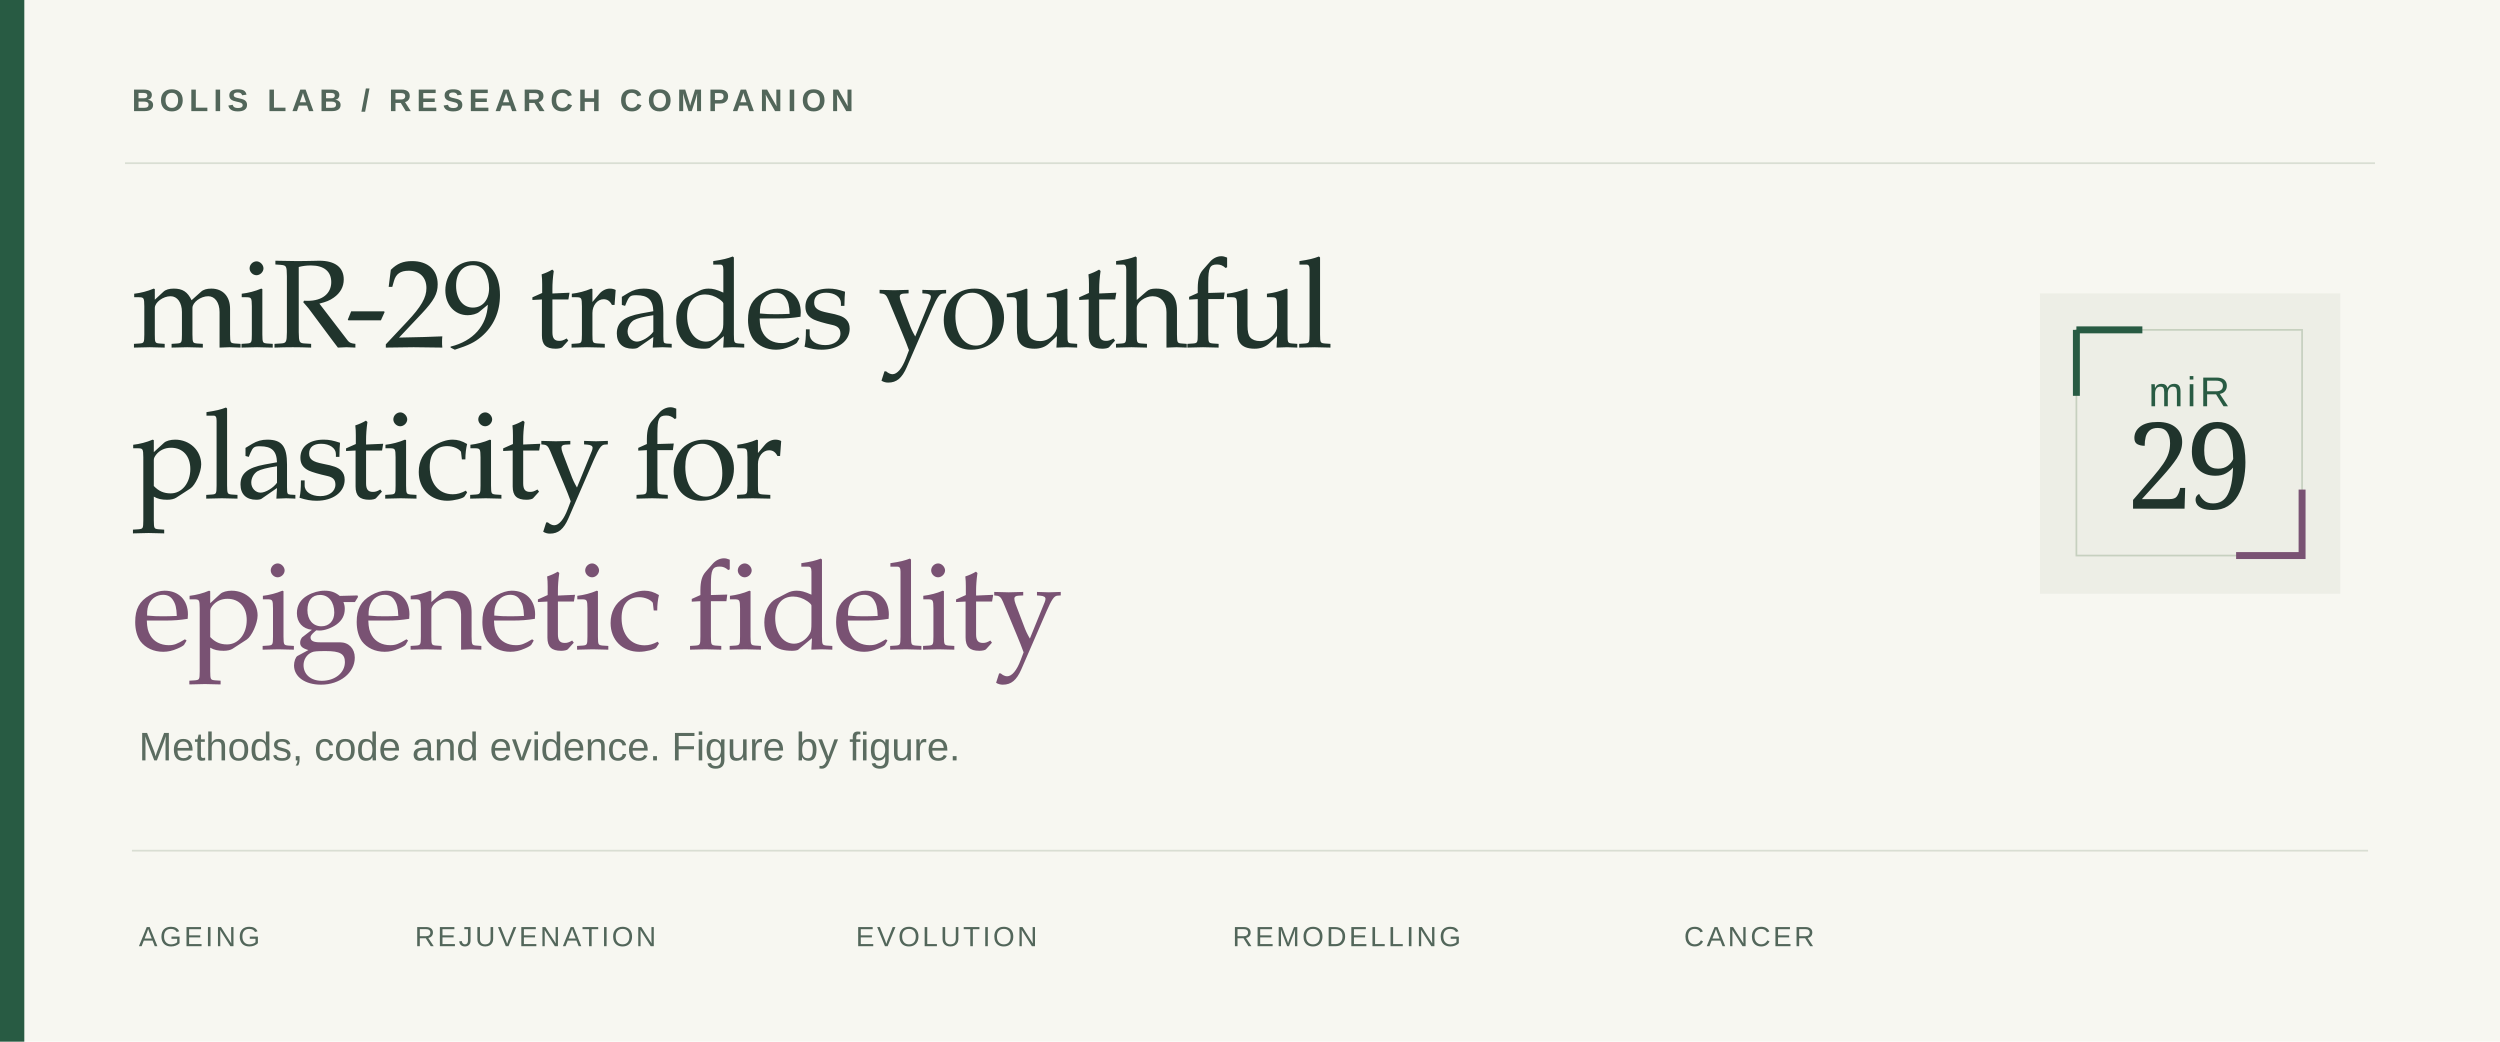
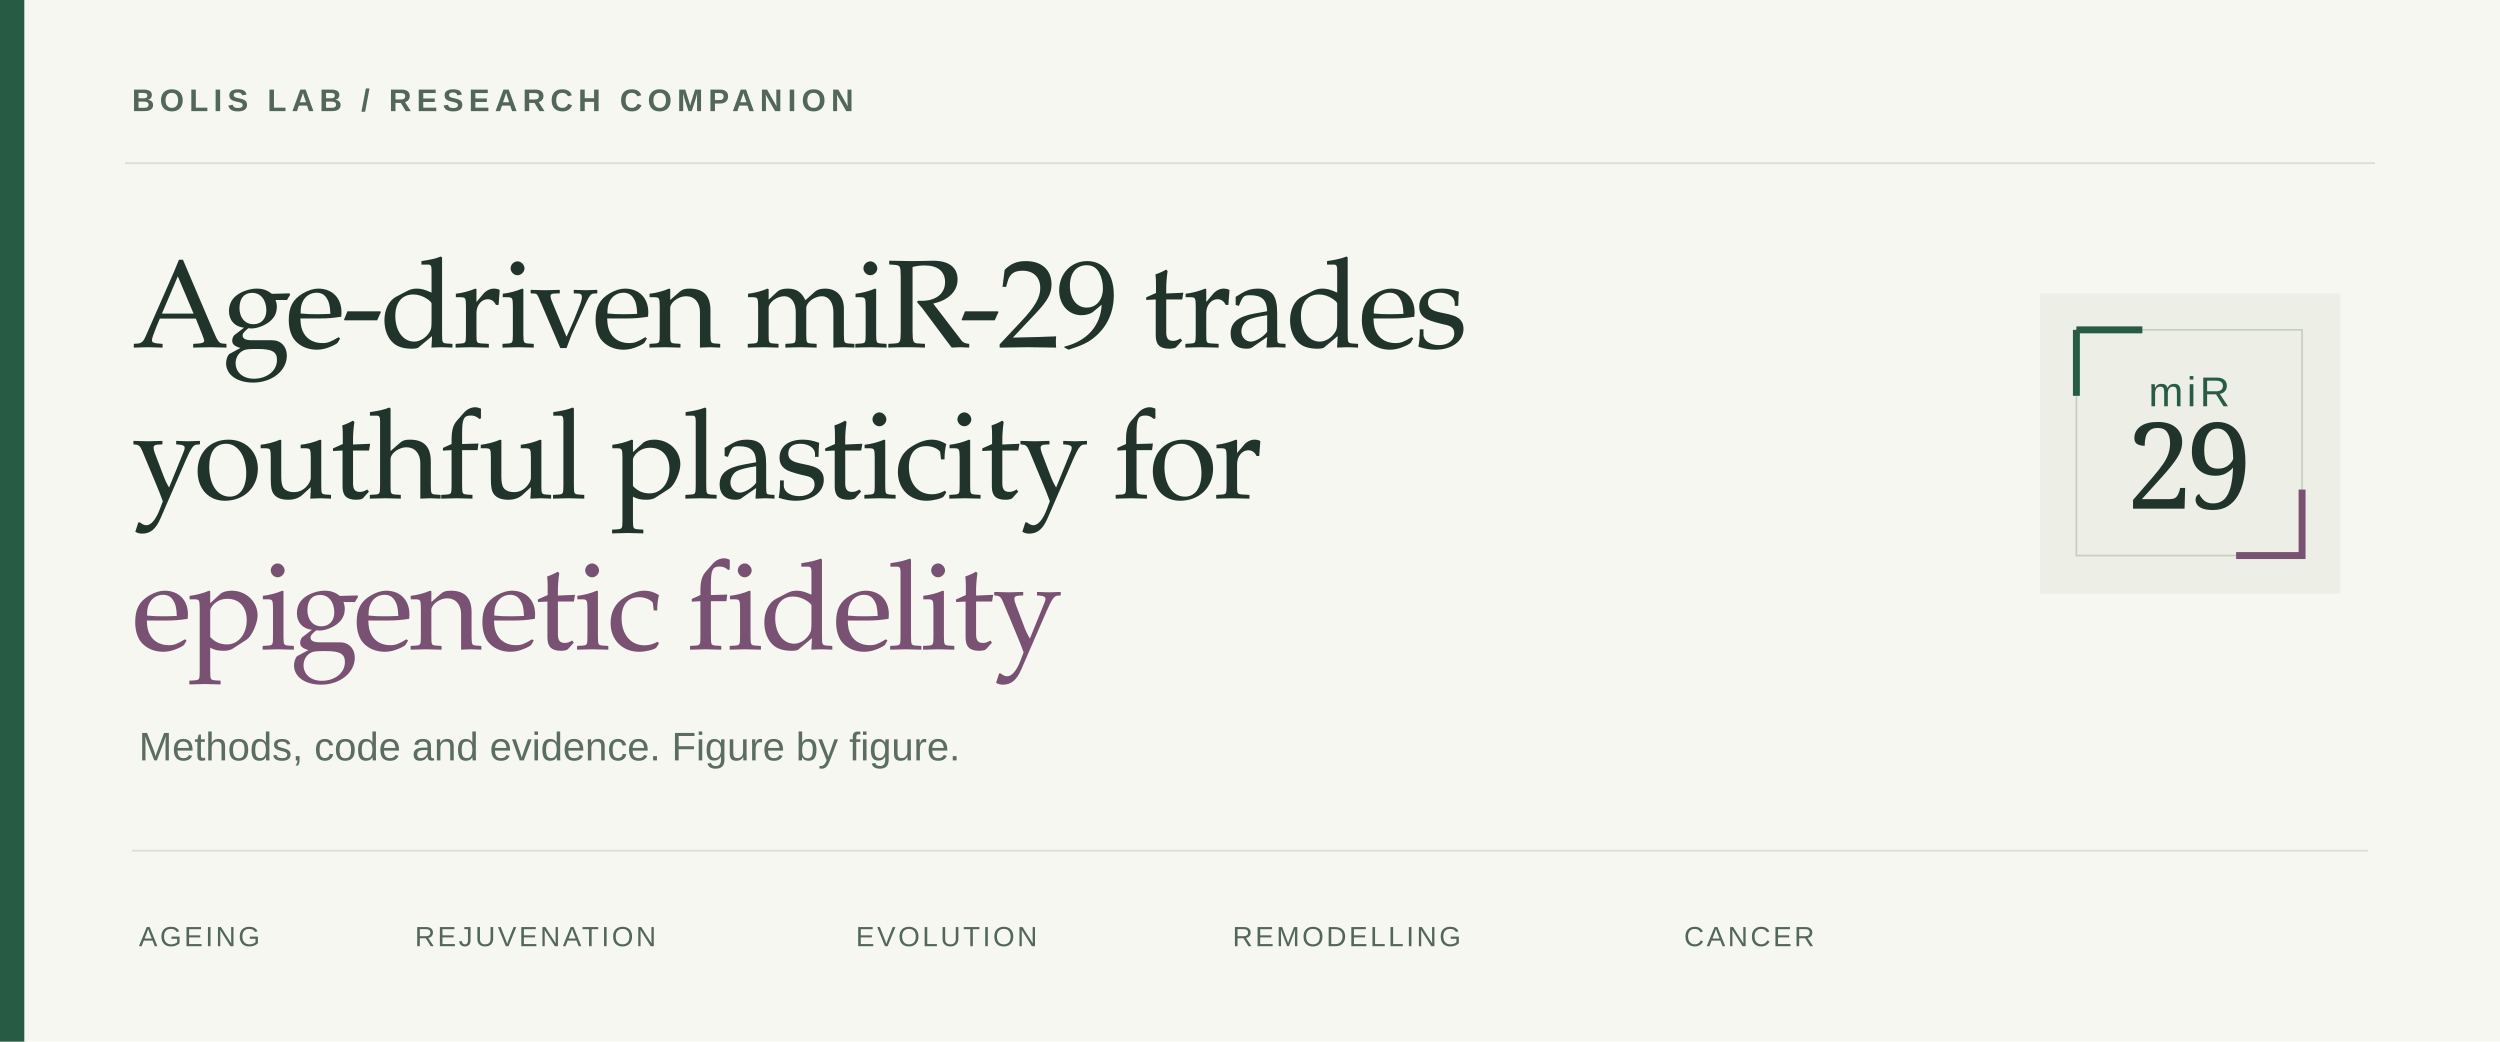
<svg xmlns="http://www.w3.org/2000/svg" width="1440" height="600" viewBox="0 0 1440 600" role="img" aria-labelledby="title desc">
  <rect width="1440" height="600" fill="#f7f7f1" />
  <rect width="14" height="600" fill="#285b43" />
  <path d="M72 94h1296" stroke="#d9ded3" />
  <text x="76" y="64" font-family="Arial,Helvetica,sans-serif" font-size="18" font-weight="600" letter-spacing="3" fill="#52665a">BOLIS LAB / RESEARCH COMPANION</text>
-   <text x="76" y="200" font-family="Georgia,Palatino,serif" font-size="72" letter-spacing="-2" fill="#20342c">miR-29 trades youthful</text>
-   <text x="76" y="287" font-family="Georgia,Palatino,serif" font-size="72" letter-spacing="-2" fill="#20342c">plasticity for</text>
+   <text x="76" y="200" font-family="Georgia,Palatino,serif" font-size="72" letter-spacing="-2" fill="#20342c">Age-driven miR-29 trades</text>
+   <text x="76" y="287" font-family="Georgia,Palatino,serif" font-size="72" letter-spacing="-2" fill="#20342c">youthful plasticity for</text>
  <text x="76" y="374" font-family="Georgia,Palatino,serif" font-size="72" letter-spacing="-2" fill="#795273">epigenetic fidelity</text>
  <text x="80" y="438" font-family="Arial,Helvetica,sans-serif" font-size="23" fill="#5b6c60">Methods, code and evidence. Figure by figure.</text>
  <path d="M76 490h1288" stroke="#d9ded3" />
  <text x="80" y="545" font-family="Arial,Helvetica,sans-serif" font-size="16" letter-spacing="1.5" fill="#52665a">AGEING</text>
  <text x="239" y="545" font-family="Arial,Helvetica,sans-serif" font-size="16" letter-spacing="1.5" fill="#52665a">REJUVENATION</text>
  <text x="493" y="545" font-family="Arial,Helvetica,sans-serif" font-size="16" letter-spacing="1.5" fill="#52665a">EVOLUTION</text>
  <text x="710" y="545" font-family="Arial,Helvetica,sans-serif" font-size="16" letter-spacing="1.5" fill="#52665a">REMODELLING</text>
  <text x="970" y="545" font-family="Arial,Helvetica,sans-serif" font-size="16" letter-spacing="1.5" fill="#52665a">CANCER</text>
  <rect x="1175" y="169" width="173" height="173" fill="#edeee6" />
  <path d="M1196 190h130v130h-130z" fill="none" stroke="#c6d0bf" />
  <path d="M1196 190h38M1196 190v38" fill="none" stroke="#285b43" stroke-width="4" />
  <path d="M1288 320h38v-38" fill="none" stroke="#795273" stroke-width="4" />
  <text x="1261" y="234" font-family="Arial,Helvetica,sans-serif" font-size="24" letter-spacing="2.1" text-anchor="middle" fill="#285b43">miR</text>
  <text x="1261" y="293" font-family="Georgia,serif" font-size="69" letter-spacing="-4" text-anchor="middle" fill="#20342c">29</text>
</svg>
